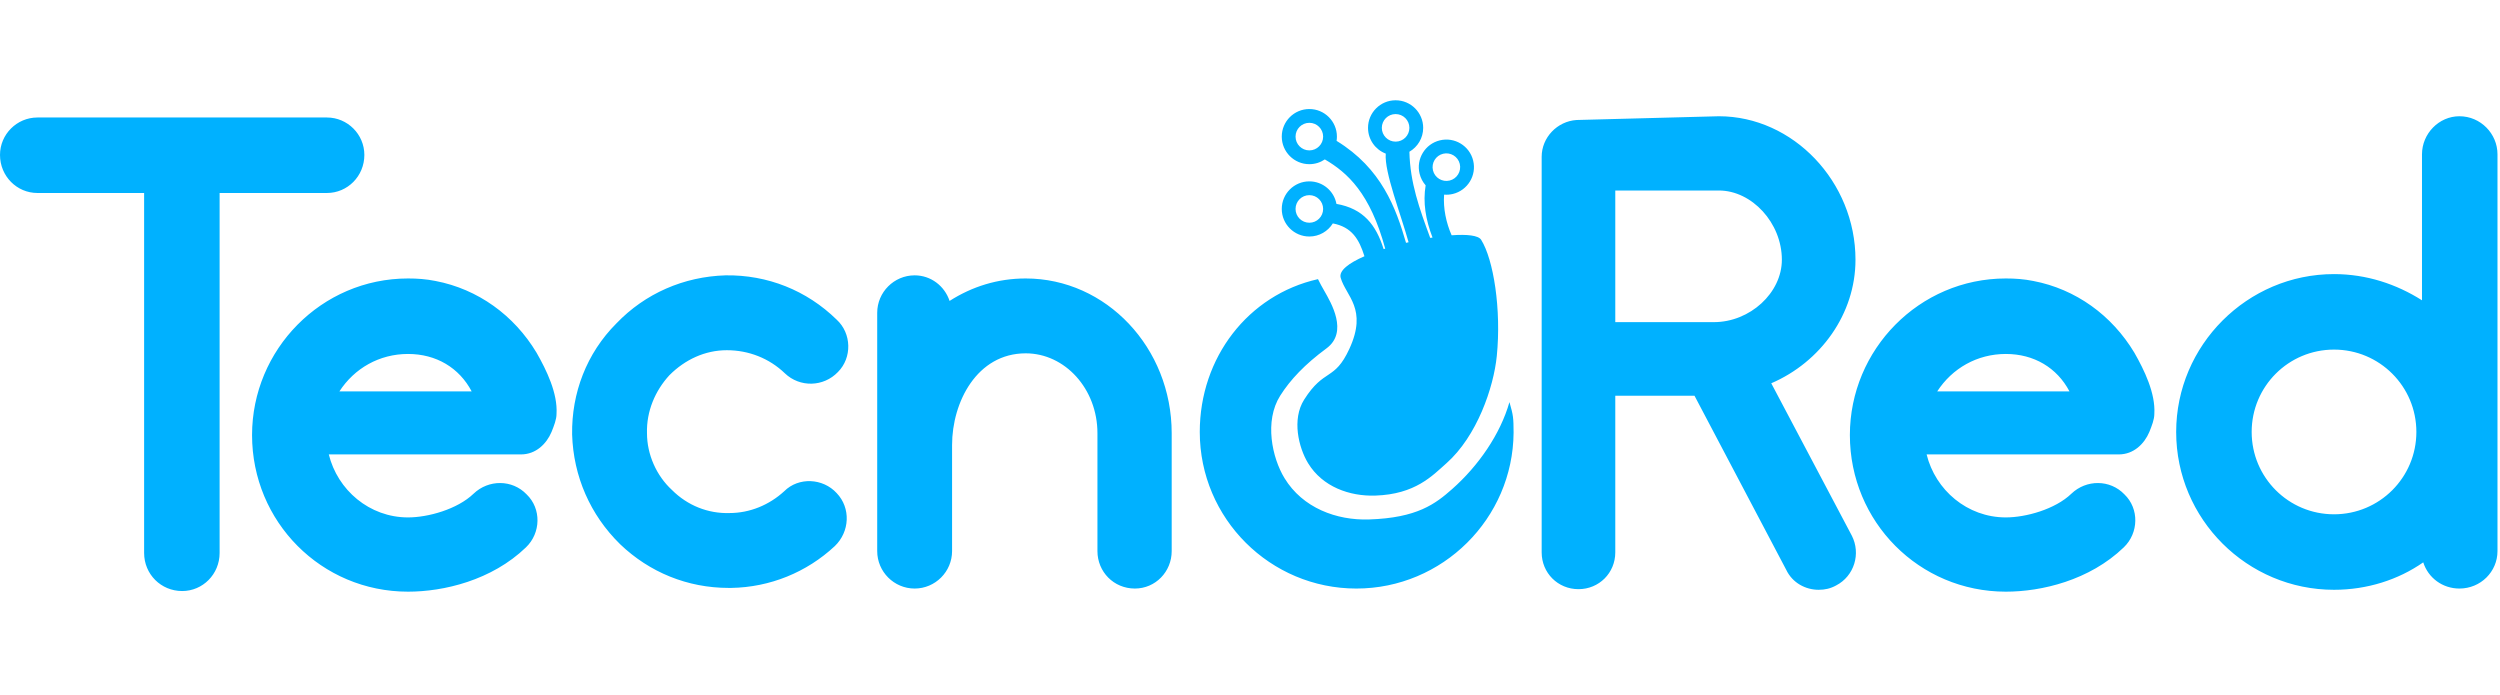
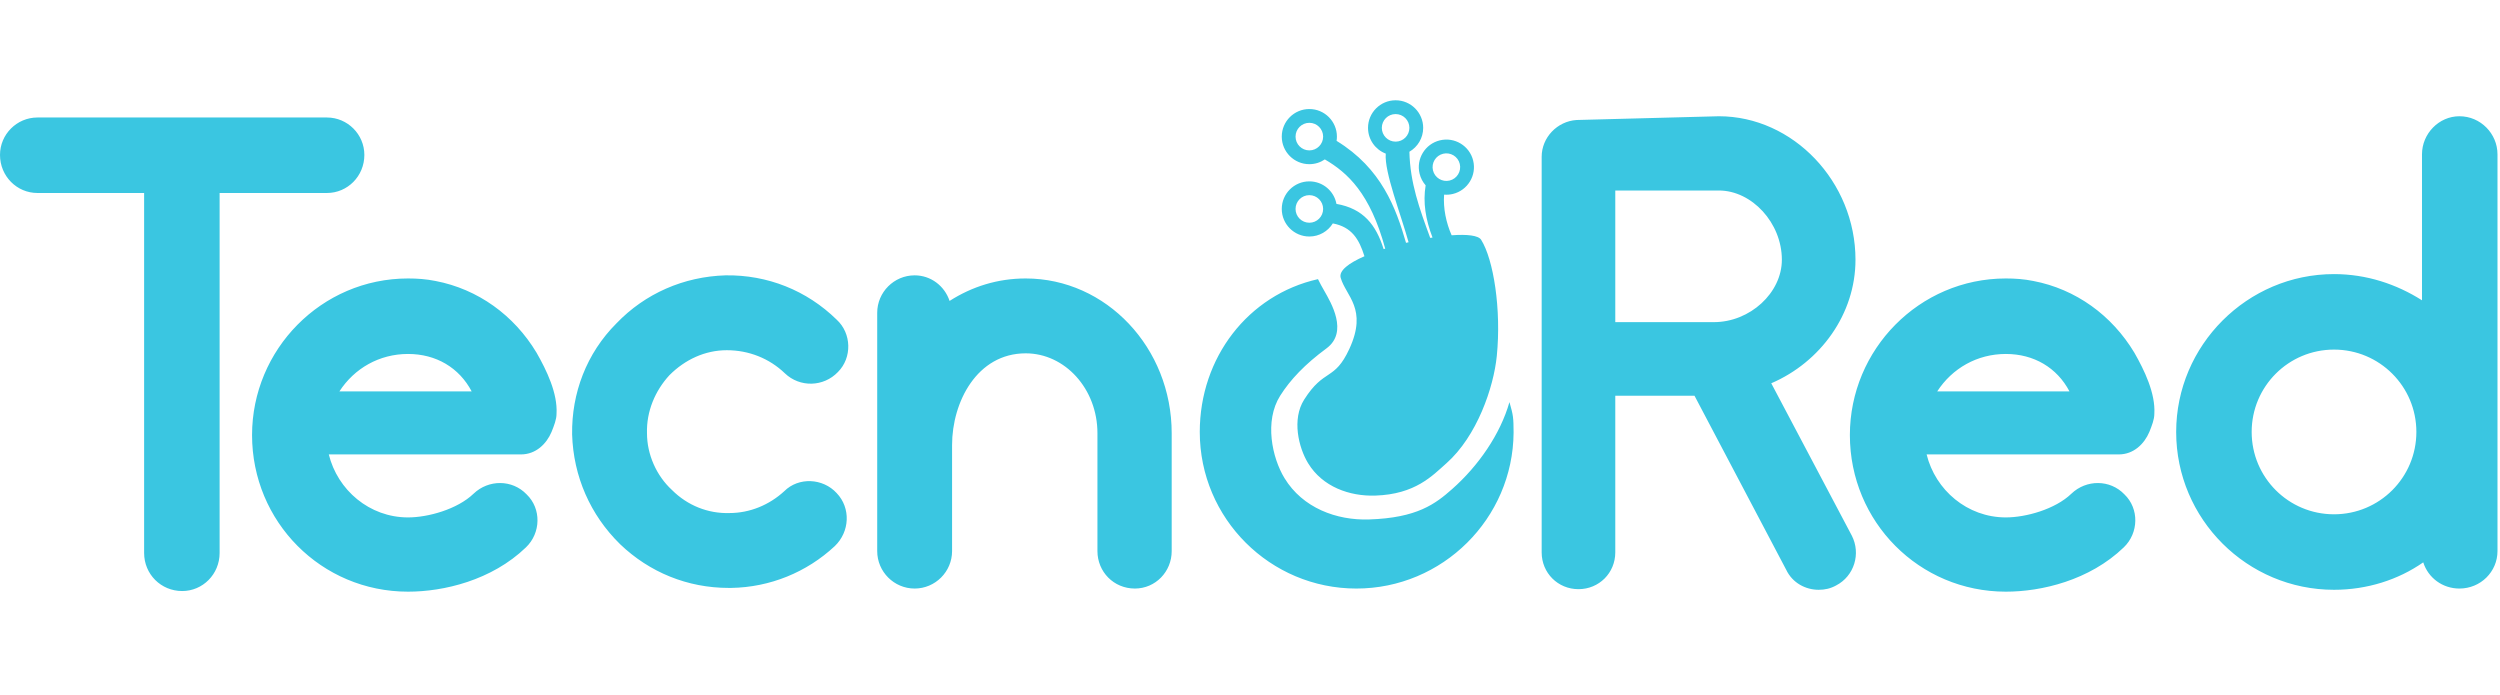
<svg xmlns="http://www.w3.org/2000/svg" width="1080" height="300" viewBox="0 0 982 194" version="1.1" style="fill-rule:evenodd;clip-rule:evenodd;stroke-linejoin:round;stroke-miterlimit:2;">
  <g transform="matrix(1,0,0,1,-6.61604,-12.2372)">
    <g transform="matrix(0.549472,0,0,0.549472,-208.356,-570.379)">
-       <path d="M785.506,1297.42C787.29,1292.96 789.074,1288.5 789.074,1284.49C789.966,1269.77 781.938,1253.27 774.801,1240.78C758.745,1214.02 732.877,1195.28 702.548,1189.49C695.858,1188.15 689.614,1187.7 682.924,1187.7C620.928,1187.7 571.421,1238.55 571.421,1299.65C571.421,1361.64 620.928,1411.6 682.924,1411.6C708.346,1411.6 742.689,1403.57 767.219,1379.93C777.923,1369.67 778.369,1352.28 767.665,1342.02C757.407,1331.32 740.459,1331.32 729.755,1341.58C718.158,1352.73 697.196,1358.52 682.924,1358.52C655.271,1358.52 632.525,1338.9 626.281,1313.48L763.651,1313.48C774.355,1313.48 781.938,1305.89 785.506,1297.42ZM1927.73,1297.42C1929.52,1292.96 1931.3,1288.5 1931.3,1284.49C1932.19,1269.77 1924.16,1253.27 1917.03,1240.78C1900.97,1214.02 1875.11,1195.28 1844.78,1189.49C1838.09,1188.15 1831.84,1187.7 1825.15,1187.7C1763.16,1187.7 1713.65,1238.55 1713.65,1299.65C1713.65,1361.64 1763.16,1411.6 1825.15,1411.6C1850.57,1411.6 1884.92,1403.57 1909.45,1379.93C1920.15,1369.67 1920.6,1352.28 1909.89,1342.02C1899.63,1331.32 1882.69,1331.32 1871.98,1341.58C1860.39,1352.73 1839.42,1358.52 1825.15,1358.52C1797.5,1358.52 1774.75,1338.9 1768.51,1313.48L1905.88,1313.48C1916.58,1313.48 1924.16,1305.89 1927.73,1297.42ZM624.943,1072.63L417.995,1072.63C403.276,1072.63 391.234,1084.67 391.234,1099.39C391.234,1114.56 403.276,1126.6 417.995,1126.6L494.262,1126.6L494.262,1383.95C494.262,1399.11 506.304,1411.15 521.469,1411.15C536.187,1411.15 548.229,1399.11 548.229,1383.95L548.229,1126.6L624.943,1126.6C639.661,1126.6 651.703,1114.56 651.703,1099.39C651.703,1084.67 639.661,1072.63 624.943,1072.63ZM1714.99,1371.46L1657.45,1262.63C1692.69,1247.47 1717.66,1213.12 1717.66,1174.32C1717.66,1118.57 1673.06,1071.74 1619.99,1071.74L1518.3,1074.42C1504.47,1075.31 1493.32,1086.9 1493.32,1100.73L1493.32,1383.5C1493.32,1398.22 1504.92,1409.81 1519.64,1409.81C1534.35,1409.81 1545.95,1398.22 1545.95,1383.5L1545.95,1271.55L1602.59,1271.55L1668.16,1395.99C1672.62,1405.35 1681.98,1410.26 1691.35,1410.26C1695.81,1410.26 1699.82,1409.37 1703.84,1407.14C1716.77,1400.45 1721.68,1384.39 1714.99,1371.46ZM2149.4,1071.74C2134.68,1071.74 2122.64,1084.23 2122.64,1098.95L2122.64,1203.31C2104.35,1191.72 2082.95,1184.58 2059.75,1184.58C1997.76,1184.58 1946.91,1235.42 1946.91,1297.42C1946.91,1359.86 1997.76,1410.26 2059.75,1410.26C2083.39,1410.26 2105.69,1403.12 2123.53,1390.64C2127.1,1401.79 2137.36,1409.37 2149.4,1409.37C2164.56,1409.37 2176.61,1397.33 2176.61,1382.61L2176.61,1098.95C2176.61,1084.23 2164.56,1071.74 2149.4,1071.74ZM1333.42,1188.18C1334.76,1191.03 1336.38,1193.83 1338.03,1196.74C1342.61,1204.85 1355.38,1225.98 1339.48,1237.69C1324.07,1249.04 1313.64,1260.06 1306.42,1271.48C1294.9,1289.67 1300.63,1315.92 1309.47,1330.43C1322.46,1351.77 1346.7,1360.73 1369.87,1359.98C1404.33,1358.88 1417.38,1348.83 1429.42,1338.17C1447.99,1321.75 1463.76,1299.12 1470.29,1276.09C1473.11,1285.85 1473.17,1287.22 1473.25,1297.87C1472.81,1359.41 1422.41,1409.37 1360.86,1409.37C1299.31,1409.37 1248.91,1359.41 1248.91,1297.42C1248.91,1244.25 1283.51,1199.41 1333.42,1188.18ZM1124.47,1187.7C1104.4,1187.7 1086.12,1193.5 1070.06,1203.76C1066.49,1193.05 1056.68,1185.47 1045.08,1185.47C1030.36,1185.47 1018.32,1197.51 1018.32,1212.23L1018.32,1382.61C1018.32,1397.33 1030.36,1409.37 1045.08,1409.37C1059.8,1409.37 1071.84,1397.33 1071.84,1382.61L1071.84,1306.79C1071.84,1276.01 1089.68,1241.22 1124.47,1241.22C1152.57,1241.22 1175.76,1266.64 1175.76,1298.31L1175.76,1382.61C1175.76,1397.33 1187.36,1409.37 1202.52,1409.37C1217.24,1409.37 1228.84,1397.33 1228.84,1382.61L1228.84,1298.31C1228.84,1237.21 1182.01,1187.7 1124.47,1187.7ZM912.172,1408.92C882.735,1408.92 855.529,1397.77 834.567,1377.7C813.158,1356.74 801.116,1329.09 800.224,1299.2C799.778,1269.77 810.482,1241.22 831.89,1219.82C852.407,1198.41 880.059,1186.36 909.942,1185.47C939.825,1185.03 967.923,1196.18 989.332,1217.14C1000.04,1226.95 1000.48,1244.35 990.224,1254.6C979.965,1265.31 963.017,1265.75 952.313,1255.5C941.163,1244.79 926.444,1238.99 910.834,1238.99C895.224,1238.99 880.951,1245.68 869.801,1256.83C859.543,1267.98 853.299,1282.7 853.745,1298.31C853.745,1313.48 860.435,1328.64 871.585,1338.9C882.735,1350.05 897.454,1355.85 912.618,1355.4C927.336,1355.4 941.163,1349.6 951.867,1339.79C962.125,1329.53 979.519,1330.42 989.332,1341.13C999.59,1351.83 998.698,1368.78 987.993,1379.04C967.923,1397.77 941.609,1408.48 913.956,1408.92L912.172,1408.92ZM2059.75,1356.29C2027.19,1356.29 2000.88,1329.98 2000.88,1297.42C2000.88,1264.86 2027.19,1238.55 2059.75,1238.55C2092.31,1238.55 2118.62,1264.86 2118.62,1297.42C2118.62,1329.98 2092.31,1356.29 2059.75,1356.29ZM1398.18,1161.81C1392.78,1142.13 1380.72,1111.6 1381.87,1098.45C1374.46,1095.62 1369.19,1088.44 1369.19,1080.04C1369.19,1069.16 1378.03,1060.32 1388.9,1060.32C1399.79,1060.32 1408.62,1069.16 1408.62,1080.04C1408.62,1087.33 1404.65,1093.7 1398.77,1097.11C1399.27,1119.45 1405.92,1137.63 1413.65,1158.71L1414.75,1158.54L1415.3,1158.45C1410.33,1145.55 1408.37,1133.27 1410.38,1121.13C1408.35,1118.81 1406.83,1115.98 1406.05,1112.78C1403.48,1102.21 1409.97,1091.54 1420.54,1088.97C1431.12,1086.4 1441.79,1092.89 1444.36,1103.46C1446.93,1114.04 1440.43,1124.71 1429.86,1127.28C1427.75,1127.79 1425.63,1127.94 1423.57,1127.77C1422.86,1137.6 1425.02,1147.87 1428.96,1156.83C1439.87,1156.04 1448.06,1156.88 1450.06,1160.05C1458.9,1174.11 1464.58,1209.83 1461.24,1243.16C1459,1265.62 1447.09,1300.48 1425.19,1319.85C1415.19,1328.7 1403,1342 1374.38,1342.92C1356.02,1343.51 1336.65,1336.69 1326.35,1319.77C1319.54,1308.58 1314.63,1288.37 1323.51,1274.35C1337.9,1251.62 1345.11,1261.31 1355.85,1238.03C1369.08,1209.35 1353.39,1200.35 1349.65,1187.24C1348.19,1182.14 1355.44,1176.69 1366.63,1171.82C1362.81,1159.61 1357.62,1150.94 1344.03,1148.34C1340.55,1153.96 1334.33,1157.71 1327.24,1157.71C1316.36,1157.71 1307.53,1148.88 1307.53,1138C1307.53,1127.12 1316.36,1118.29 1327.24,1118.29C1336.89,1118.29 1344.93,1125.23 1346.62,1134.39C1365.92,1137.78 1374.89,1149.39 1380.35,1166.71L1381.48,1166.36C1370.68,1126.67 1354.52,1112.08 1338.32,1102.59C1335.16,1104.74 1331.35,1106 1327.24,1106C1316.36,1106 1307.53,1097.17 1307.53,1086.29C1307.53,1075.41 1316.36,1066.58 1327.24,1066.58C1338.12,1066.58 1346.95,1075.41 1346.95,1086.29C1346.95,1087.33 1346.87,1088.35 1346.72,1089.34C1378.88,1109.04 1389.12,1137.27 1396.36,1162.24C1396.96,1162.1 1397.57,1161.95 1398.18,1161.81ZM682.924,1241.67C702.994,1241.67 719.496,1251.48 728.416,1268.43L633.863,1268.43C644.567,1251.93 662.407,1241.67 682.924,1241.67ZM1825.15,1241.67C1845.22,1241.67 1861.72,1251.48 1870.64,1268.43L1776.09,1268.43C1786.8,1251.93 1804.63,1241.67 1825.15,1241.67ZM1545.95,1124.82L1619.99,1124.82C1643.63,1124.82 1665.03,1148.01 1665.03,1174.32C1665.03,1197.96 1642.29,1218.92 1616.42,1218.92L1545.95,1218.92L1545.95,1124.82ZM1327.24,1128.14C1332.68,1128.14 1337.1,1132.56 1337.1,1138C1337.1,1143.44 1332.68,1147.86 1327.24,1147.86C1321.8,1147.86 1317.38,1143.44 1317.38,1138C1317.38,1132.56 1321.8,1128.14 1327.24,1128.14ZM1422.87,1098.54C1428.16,1097.26 1433.49,1100.51 1434.78,1105.79C1436.06,1111.08 1432.82,1116.41 1427.53,1117.7C1422.24,1118.98 1416.91,1115.74 1415.62,1110.45C1414.34,1105.16 1417.59,1099.83 1422.87,1098.54ZM1327.24,1076.43C1332.68,1076.43 1337.1,1080.85 1337.1,1086.29C1337.1,1091.73 1332.68,1096.15 1327.24,1096.15C1321.8,1096.15 1317.38,1091.73 1317.38,1086.29C1317.38,1080.85 1321.8,1076.43 1327.24,1076.43ZM1388.9,1070.18C1394.35,1070.18 1398.76,1074.6 1398.76,1080.04C1398.76,1085.48 1394.35,1089.89 1388.9,1089.89C1383.46,1089.89 1379.05,1085.48 1379.05,1080.04C1379.05,1074.6 1383.46,1070.18 1388.9,1070.18Z" style="fill:rgb(0,177,255);" />
+       <path d="M785.506,1297.42C787.29,1292.96 789.074,1288.5 789.074,1284.49C789.966,1269.77 781.938,1253.27 774.801,1240.78C758.745,1214.02 732.877,1195.28 702.548,1189.49C695.858,1188.15 689.614,1187.7 682.924,1187.7C620.928,1187.7 571.421,1238.55 571.421,1299.65C571.421,1361.64 620.928,1411.6 682.924,1411.6C708.346,1411.6 742.689,1403.57 767.219,1379.93C777.923,1369.67 778.369,1352.28 767.665,1342.02C757.407,1331.32 740.459,1331.32 729.755,1341.58C718.158,1352.73 697.196,1358.52 682.924,1358.52C655.271,1358.52 632.525,1338.9 626.281,1313.48L763.651,1313.48C774.355,1313.48 781.938,1305.89 785.506,1297.42ZM1927.73,1297.42C1929.52,1292.96 1931.3,1288.5 1931.3,1284.49C1932.19,1269.77 1924.16,1253.27 1917.03,1240.78C1900.97,1214.02 1875.11,1195.28 1844.78,1189.49C1838.09,1188.15 1831.84,1187.7 1825.15,1187.7C1763.16,1187.7 1713.65,1238.55 1713.65,1299.65C1713.65,1361.64 1763.16,1411.6 1825.15,1411.6C1850.57,1411.6 1884.92,1403.57 1909.45,1379.93C1920.15,1369.67 1920.6,1352.28 1909.89,1342.02C1899.63,1331.32 1882.69,1331.32 1871.98,1341.58C1860.39,1352.73 1839.42,1358.52 1825.15,1358.52C1797.5,1358.52 1774.75,1338.9 1768.51,1313.48L1905.88,1313.48C1916.58,1313.48 1924.16,1305.89 1927.73,1297.42ZM624.943,1072.63L417.995,1072.63C403.276,1072.63 391.234,1084.67 391.234,1099.39C391.234,1114.56 403.276,1126.6 417.995,1126.6L494.262,1126.6L494.262,1383.95C494.262,1399.11 506.304,1411.15 521.469,1411.15C536.187,1411.15 548.229,1399.11 548.229,1383.95L548.229,1126.6L624.943,1126.6C639.661,1126.6 651.703,1114.56 651.703,1099.39C651.703,1084.67 639.661,1072.63 624.943,1072.63ZM1714.99,1371.46L1657.45,1262.63C1692.69,1247.47 1717.66,1213.12 1717.66,1174.32C1717.66,1118.57 1673.06,1071.74 1619.99,1071.74L1518.3,1074.42C1504.47,1075.31 1493.32,1086.9 1493.32,1100.73L1493.32,1383.5C1493.32,1398.22 1504.92,1409.81 1519.64,1409.81C1534.35,1409.81 1545.95,1398.22 1545.95,1383.5L1545.95,1271.55L1602.59,1271.55L1668.16,1395.99C1672.62,1405.35 1681.98,1410.26 1691.35,1410.26C1695.81,1410.26 1699.82,1409.37 1703.84,1407.14C1716.77,1400.45 1721.68,1384.39 1714.99,1371.46ZM2149.4,1071.74C2134.68,1071.74 2122.64,1084.23 2122.64,1098.95L2122.64,1203.31C2104.35,1191.72 2082.95,1184.58 2059.75,1184.58C1997.76,1184.58 1946.91,1235.42 1946.91,1297.42C1946.91,1359.86 1997.76,1410.26 2059.75,1410.26C2083.39,1410.26 2105.69,1403.12 2123.53,1390.64C2127.1,1401.79 2137.36,1409.37 2149.4,1409.37C2164.56,1409.37 2176.61,1397.33 2176.61,1382.61L2176.61,1098.95C2176.61,1084.23 2164.56,1071.74 2149.4,1071.74ZM1333.42,1188.18C1334.76,1191.03 1336.38,1193.83 1338.03,1196.74C1342.61,1204.85 1355.38,1225.98 1339.48,1237.69C1324.07,1249.04 1313.64,1260.06 1306.42,1271.48C1294.9,1289.67 1300.63,1315.92 1309.47,1330.43C1322.46,1351.77 1346.7,1360.73 1369.87,1359.98C1404.33,1358.88 1417.38,1348.83 1429.42,1338.17C1447.99,1321.75 1463.76,1299.12 1470.29,1276.09C1473.11,1285.85 1473.17,1287.22 1473.25,1297.87C1472.81,1359.41 1422.41,1409.37 1360.86,1409.37C1299.31,1409.37 1248.91,1359.41 1248.91,1297.42C1248.91,1244.25 1283.51,1199.41 1333.42,1188.18ZM1124.47,1187.7C1104.4,1187.7 1086.12,1193.5 1070.06,1203.76C1066.49,1193.05 1056.68,1185.47 1045.08,1185.47C1030.36,1185.47 1018.32,1197.51 1018.32,1212.23L1018.32,1382.61C1018.32,1397.33 1030.36,1409.37 1045.08,1409.37C1059.8,1409.37 1071.84,1397.33 1071.84,1382.61L1071.84,1306.79C1071.84,1276.01 1089.68,1241.22 1124.47,1241.22C1152.57,1241.22 1175.76,1266.64 1175.76,1298.31L1175.76,1382.61C1175.76,1397.33 1187.36,1409.37 1202.52,1409.37C1217.24,1409.37 1228.84,1397.33 1228.84,1382.61L1228.84,1298.31C1228.84,1237.21 1182.01,1187.7 1124.47,1187.7ZM912.172,1408.92C882.735,1408.92 855.529,1397.77 834.567,1377.7C813.158,1356.74 801.116,1329.09 800.224,1299.2C799.778,1269.77 810.482,1241.22 831.89,1219.82C852.407,1198.41 880.059,1186.36 909.942,1185.47C939.825,1185.03 967.923,1196.18 989.332,1217.14C1000.04,1226.95 1000.48,1244.35 990.224,1254.6C979.965,1265.31 963.017,1265.75 952.313,1255.5C941.163,1244.79 926.444,1238.99 910.834,1238.99C895.224,1238.99 880.951,1245.68 869.801,1256.83C859.543,1267.98 853.299,1282.7 853.745,1298.31C853.745,1313.48 860.435,1328.64 871.585,1338.9C882.735,1350.05 897.454,1355.85 912.618,1355.4C927.336,1355.4 941.163,1349.6 951.867,1339.79C962.125,1329.53 979.519,1330.42 989.332,1341.13C999.59,1351.83 998.698,1368.78 987.993,1379.04C967.923,1397.77 941.609,1408.48 913.956,1408.92L912.172,1408.92ZM2059.75,1356.29C2027.19,1356.29 2000.88,1329.98 2000.88,1297.42C2000.88,1264.86 2027.19,1238.55 2059.75,1238.55C2092.31,1238.55 2118.62,1264.86 2118.62,1297.42C2118.62,1329.98 2092.31,1356.29 2059.75,1356.29ZM1398.18,1161.81C1392.78,1142.13 1380.72,1111.6 1381.87,1098.45C1374.46,1095.62 1369.19,1088.44 1369.19,1080.04C1369.19,1069.16 1378.03,1060.32 1388.9,1060.32C1399.79,1060.32 1408.62,1069.16 1408.62,1080.04C1408.62,1087.33 1404.65,1093.7 1398.77,1097.11C1399.27,1119.45 1405.92,1137.63 1413.65,1158.71L1414.75,1158.54L1415.3,1158.45C1410.33,1145.55 1408.37,1133.27 1410.38,1121.13C1408.35,1118.81 1406.83,1115.98 1406.05,1112.78C1403.48,1102.21 1409.97,1091.54 1420.54,1088.97C1431.12,1086.4 1441.79,1092.89 1444.36,1103.46C1446.93,1114.04 1440.43,1124.71 1429.86,1127.28C1427.75,1127.79 1425.63,1127.94 1423.57,1127.77C1422.86,1137.6 1425.02,1147.87 1428.96,1156.83C1439.87,1156.04 1448.06,1156.88 1450.06,1160.05C1458.9,1174.11 1464.58,1209.83 1461.24,1243.16C1459,1265.62 1447.09,1300.48 1425.19,1319.85C1415.19,1328.7 1403,1342 1374.38,1342.92C1356.02,1343.51 1336.65,1336.69 1326.35,1319.77C1319.54,1308.58 1314.63,1288.37 1323.51,1274.35C1337.9,1251.62 1345.11,1261.31 1355.85,1238.03C1369.08,1209.35 1353.39,1200.35 1349.65,1187.24C1348.19,1182.14 1355.44,1176.69 1366.63,1171.82C1362.81,1159.61 1357.62,1150.94 1344.03,1148.34C1340.55,1153.96 1334.33,1157.71 1327.24,1157.71C1316.36,1157.71 1307.53,1148.88 1307.53,1138C1307.53,1127.12 1316.36,1118.29 1327.24,1118.29C1336.89,1118.29 1344.93,1125.23 1346.62,1134.39C1365.92,1137.78 1374.89,1149.39 1380.35,1166.71L1381.48,1166.36C1370.68,1126.67 1354.52,1112.08 1338.32,1102.59C1335.16,1104.74 1331.35,1106 1327.24,1106C1316.36,1106 1307.53,1097.17 1307.53,1086.29C1307.53,1075.41 1316.36,1066.58 1327.24,1066.58C1338.12,1066.58 1346.95,1075.41 1346.95,1086.29C1346.95,1087.33 1346.87,1088.35 1346.72,1089.34C1378.88,1109.04 1389.12,1137.27 1396.36,1162.24C1396.96,1162.1 1397.57,1161.95 1398.18,1161.81ZM682.924,1241.67C702.994,1241.67 719.496,1251.48 728.416,1268.43L633.863,1268.43C644.567,1251.93 662.407,1241.67 682.924,1241.67ZM1825.15,1241.67C1845.22,1241.67 1861.72,1251.48 1870.64,1268.43L1776.09,1268.43C1786.8,1251.93 1804.63,1241.67 1825.15,1241.67ZM1545.95,1124.82L1619.99,1124.82C1643.63,1124.82 1665.03,1148.01 1665.03,1174.32C1665.03,1197.96 1642.29,1218.92 1616.42,1218.92L1545.95,1218.92L1545.95,1124.82ZM1327.24,1128.14C1332.68,1128.14 1337.1,1132.56 1337.1,1138C1337.1,1143.44 1332.68,1147.86 1327.24,1147.86C1321.8,1147.86 1317.38,1143.44 1317.38,1138C1317.38,1132.56 1321.8,1128.14 1327.24,1128.14ZM1422.87,1098.54C1428.16,1097.26 1433.49,1100.51 1434.78,1105.79C1436.06,1111.08 1432.82,1116.41 1427.53,1117.7C1422.24,1118.98 1416.91,1115.74 1415.62,1110.45C1414.34,1105.16 1417.59,1099.83 1422.87,1098.54ZM1327.24,1076.43C1332.68,1076.43 1337.1,1080.85 1337.1,1086.29C1337.1,1091.73 1332.68,1096.15 1327.24,1096.15C1321.8,1096.15 1317.38,1091.73 1317.38,1086.29C1317.38,1080.85 1321.8,1076.43 1327.24,1076.43ZM1388.9,1070.18C1394.35,1070.18 1398.76,1074.6 1398.76,1080.04C1398.76,1085.48 1394.35,1089.89 1388.9,1089.89C1383.46,1089.89 1379.05,1085.48 1379.05,1080.04C1379.05,1074.6 1383.46,1070.18 1388.9,1070.18Z" style="fill:rgb(58,198,225);" />
    </g>
  </g>
</svg>
